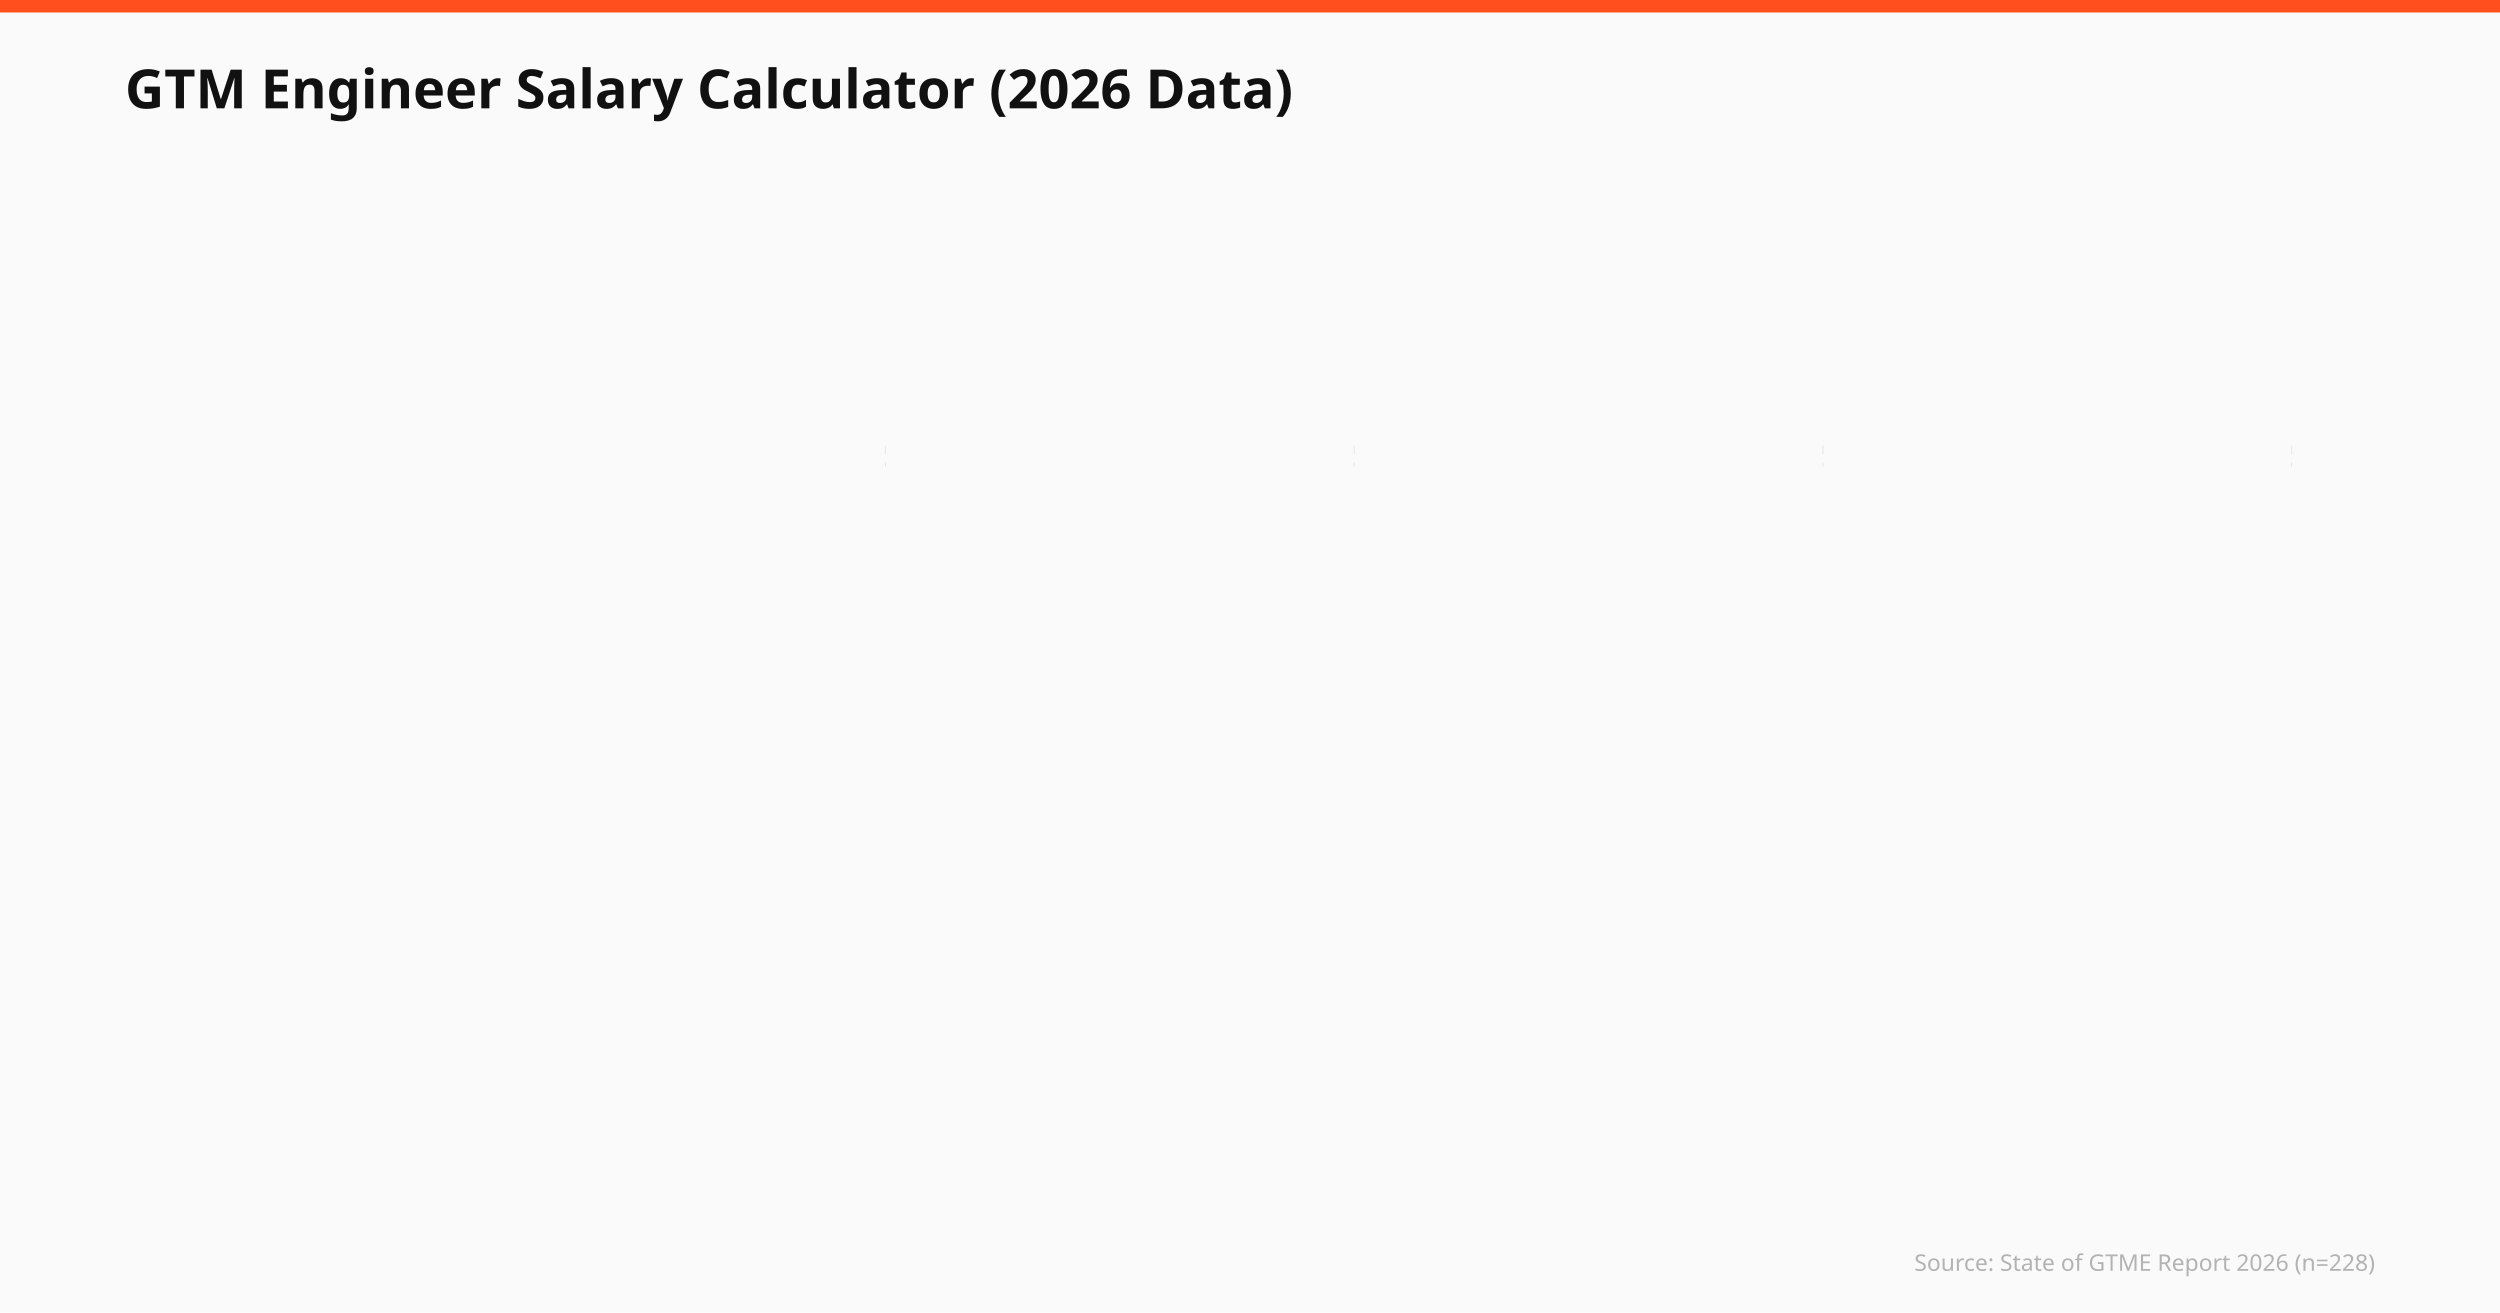
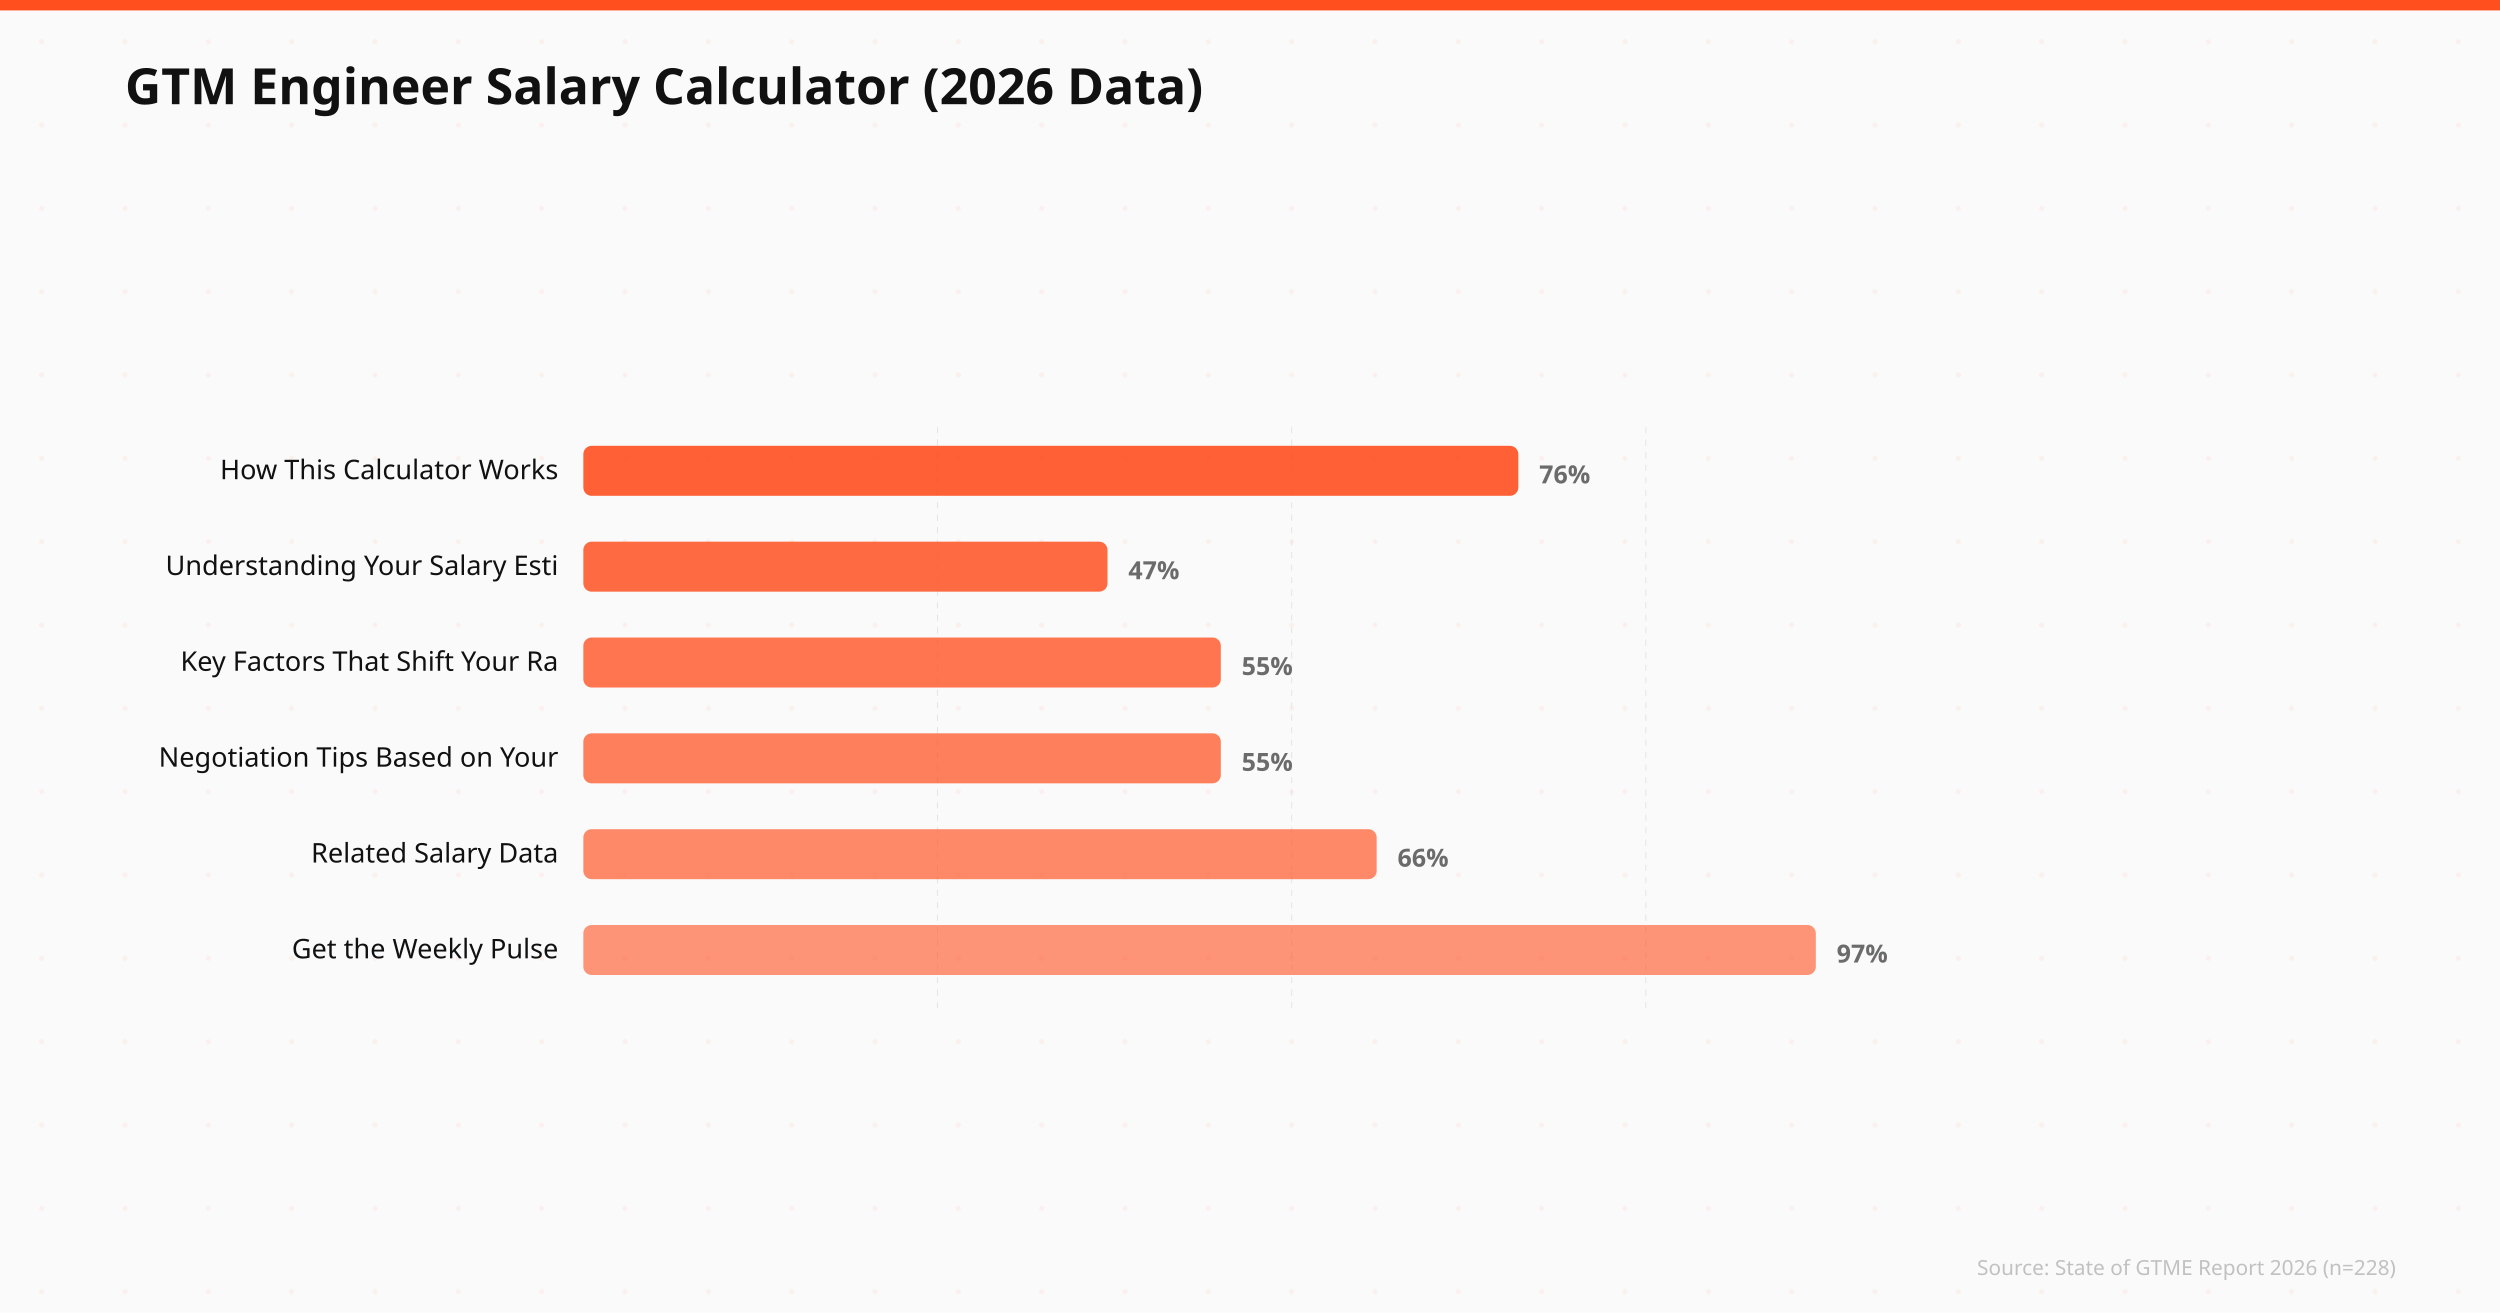
<svg xmlns="http://www.w3.org/2000/svg" viewBox="0 0 1200 630" width="1200" height="630">
+   <defs>
+     <pattern id="dots" x="0" y="0" width="40" height="40" patternUnits="userSpaceOnUse">
+       <circle cx="20" cy="20" r="1.2" fill="#FF4F1F" opacity="0.06" />
+     </pattern>
+   </defs>
  <rect width="1200" height="630" fill="#FAFAFA" />
-   <rect x="0" y="0" width="1200" height="6" fill="#FF4F1F" />
-   <text x="60" y="52" font-family="Sora, sans-serif" font-size="26" font-weight="700" fill="#111111">GTM Engineer Salary Calculator (2026 Data)</text>
-   <line x1="425.0" y1="214" x2="425.0" y2="224" stroke="#E5E5E5" stroke-width="0.5" stroke-dasharray="4,4" />
-   <line x1="650.0" y1="214" x2="650.0" y2="224" stroke="#E5E5E5" stroke-width="0.5" stroke-dasharray="4,4" />
-   <line x1="875.0" y1="214" x2="875.0" y2="224" stroke="#E5E5E5" stroke-width="0.5" stroke-dasharray="4,4" />
-   <line x1="1100.0" y1="214" x2="1100.0" y2="224" stroke="#E5E5E5" stroke-width="0.5" stroke-dasharray="4,4" />
-   <text x="1140" y="610" text-anchor="end" font-family="Plus Jakarta Sans, sans-serif" font-size="11" fill="#6B6B6B" opacity="0.5">Source: State of GTME Report 2026 (n=228)</text>
+   <rect width="1200" height="630" fill="url(#dots)" />
+   <rect x="0" y="0" width="1200" height="5" fill="#FF4F1F" />
+   <text x="60" y="50" font-family="Sora, sans-serif" font-size="24" font-weight="700" fill="#111111">GTM Engineer Salary Calculator (2026 Data)</text>
+   <line x1="450.0" y1="205" x2="450.0" y2="486" stroke="#E5E5E5" stroke-width="0.5" stroke-dasharray="3,3" />
+   <line x1="620.0" y1="205" x2="620.0" y2="486" stroke="#E5E5E5" stroke-width="0.5" stroke-dasharray="3,3" />
+   <line x1="790.0" y1="205" x2="790.0" y2="486" stroke="#E5E5E5" stroke-width="0.5" stroke-dasharray="3,3" />
+   <text x="268" y="230" text-anchor="end" font-family="Plus Jakarta Sans, sans-serif" font-size="13" font-weight="500" fill="#111111">How This Calculator Works</text>
+   <rect x="280" y="214" width="448.8" height="24" rx="4" fill="#FF4F1F" opacity="0.9" />
+   <text x="738.8" y="232" font-family="Sora, sans-serif" font-size="12" font-weight="600" fill="#6B6B6B">76%</text>
+   <text x="268" y="276" text-anchor="end" font-family="Plus Jakarta Sans, sans-serif" font-size="13" font-weight="500" fill="#111111">Understanding Your Salary Esti</text>
+   <rect x="280" y="260" width="251.6" height="24" rx="4" fill="#FF4F1F" opacity="0.84" />
+   <text x="541.6" y="278" font-family="Sora, sans-serif" font-size="12" font-weight="600" fill="#6B6B6B">47%</text>
+   <text x="268" y="322" text-anchor="end" font-family="Plus Jakarta Sans, sans-serif" font-size="13" font-weight="500" fill="#111111">Key Factors That Shift Your Ra</text>
+   <rect x="280" y="306" width="306.0" height="24" rx="4" fill="#FF4F1F" opacity="0.78" />
+   <text x="596.0" y="324" font-family="Sora, sans-serif" font-size="12" font-weight="600" fill="#6B6B6B">55%</text>
+   <text x="268" y="368" text-anchor="end" font-family="Plus Jakarta Sans, sans-serif" font-size="13" font-weight="500" fill="#111111">Negotiation Tips Based on Your</text>
+   <rect x="280" y="352" width="306.0" height="24" rx="4" fill="#FF4F1F" opacity="0.72" />
+   <text x="596.0" y="370" font-family="Sora, sans-serif" font-size="12" font-weight="600" fill="#6B6B6B">55%</text>
+   <text x="268" y="414" text-anchor="end" font-family="Plus Jakarta Sans, sans-serif" font-size="13" font-weight="500" fill="#111111">Related Salary Data</text>
+   <rect x="280" y="398" width="380.8" height="24" rx="4" fill="#FF4F1F" opacity="0.66" />
+   <text x="670.8" y="416" font-family="Sora, sans-serif" font-size="12" font-weight="600" fill="#6B6B6B">66%</text>
+   <text x="268" y="460" text-anchor="end" font-family="Plus Jakarta Sans, sans-serif" font-size="13" font-weight="500" fill="#111111">Get the Weekly Pulse</text>
+   <rect x="280" y="444" width="591.6" height="24" rx="4" fill="#FF4F1F" opacity="0.6" />
+   <text x="881.6" y="462" font-family="Sora, sans-serif" font-size="12" font-weight="600" fill="#6B6B6B">97%</text>
+   <text x="1150" y="612" text-anchor="end" font-family="Plus Jakarta Sans, sans-serif" font-size="10" fill="#6B6B6B" opacity="0.4">Source: State of GTME Report 2026 (n=228)</text>
</svg>
